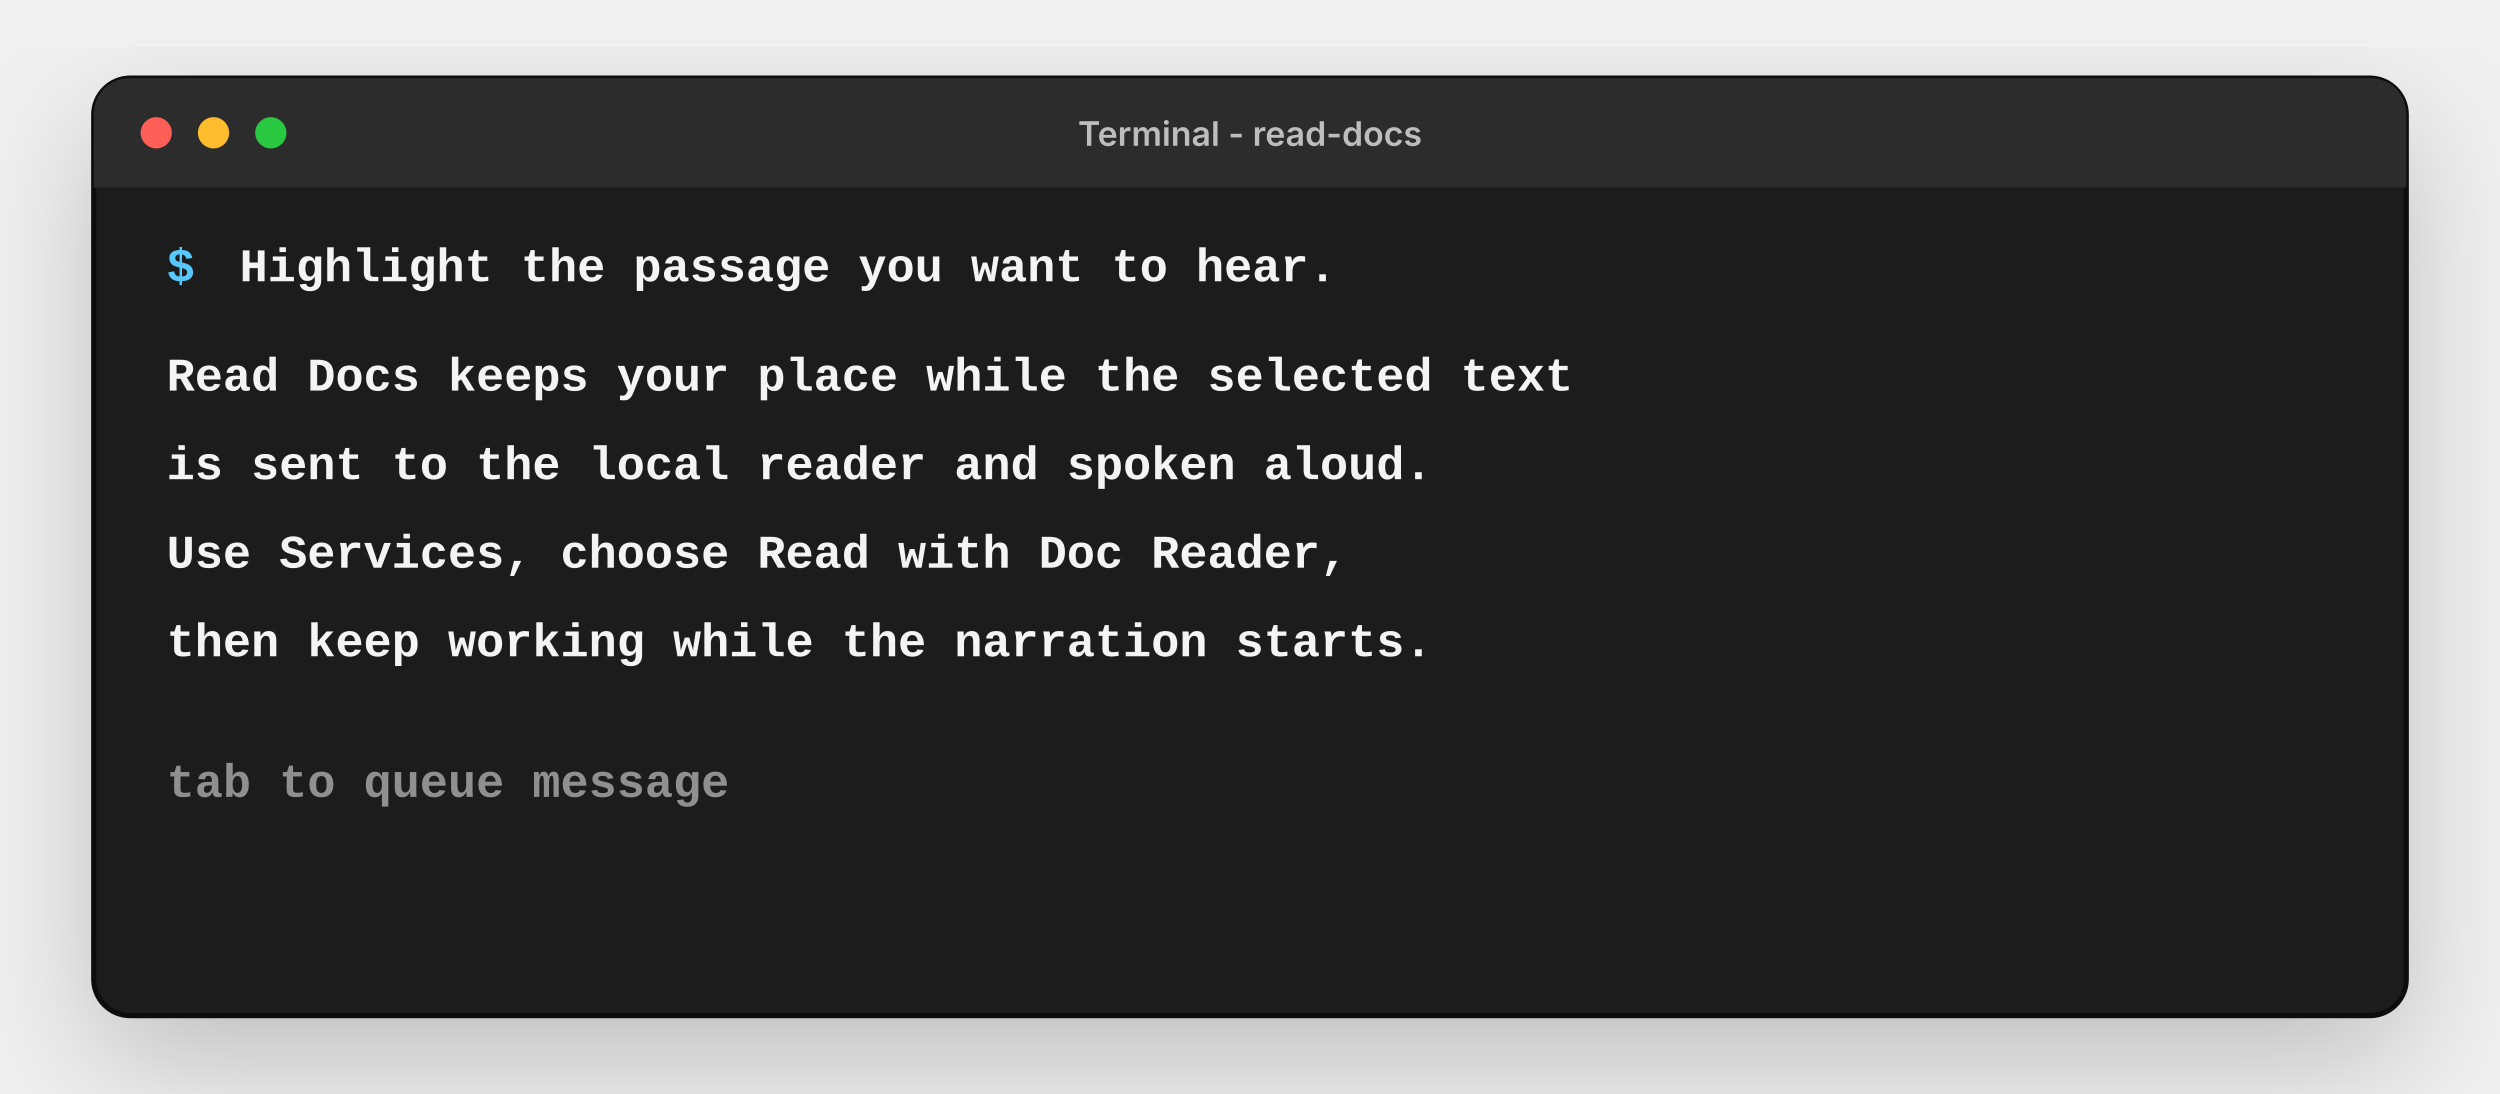
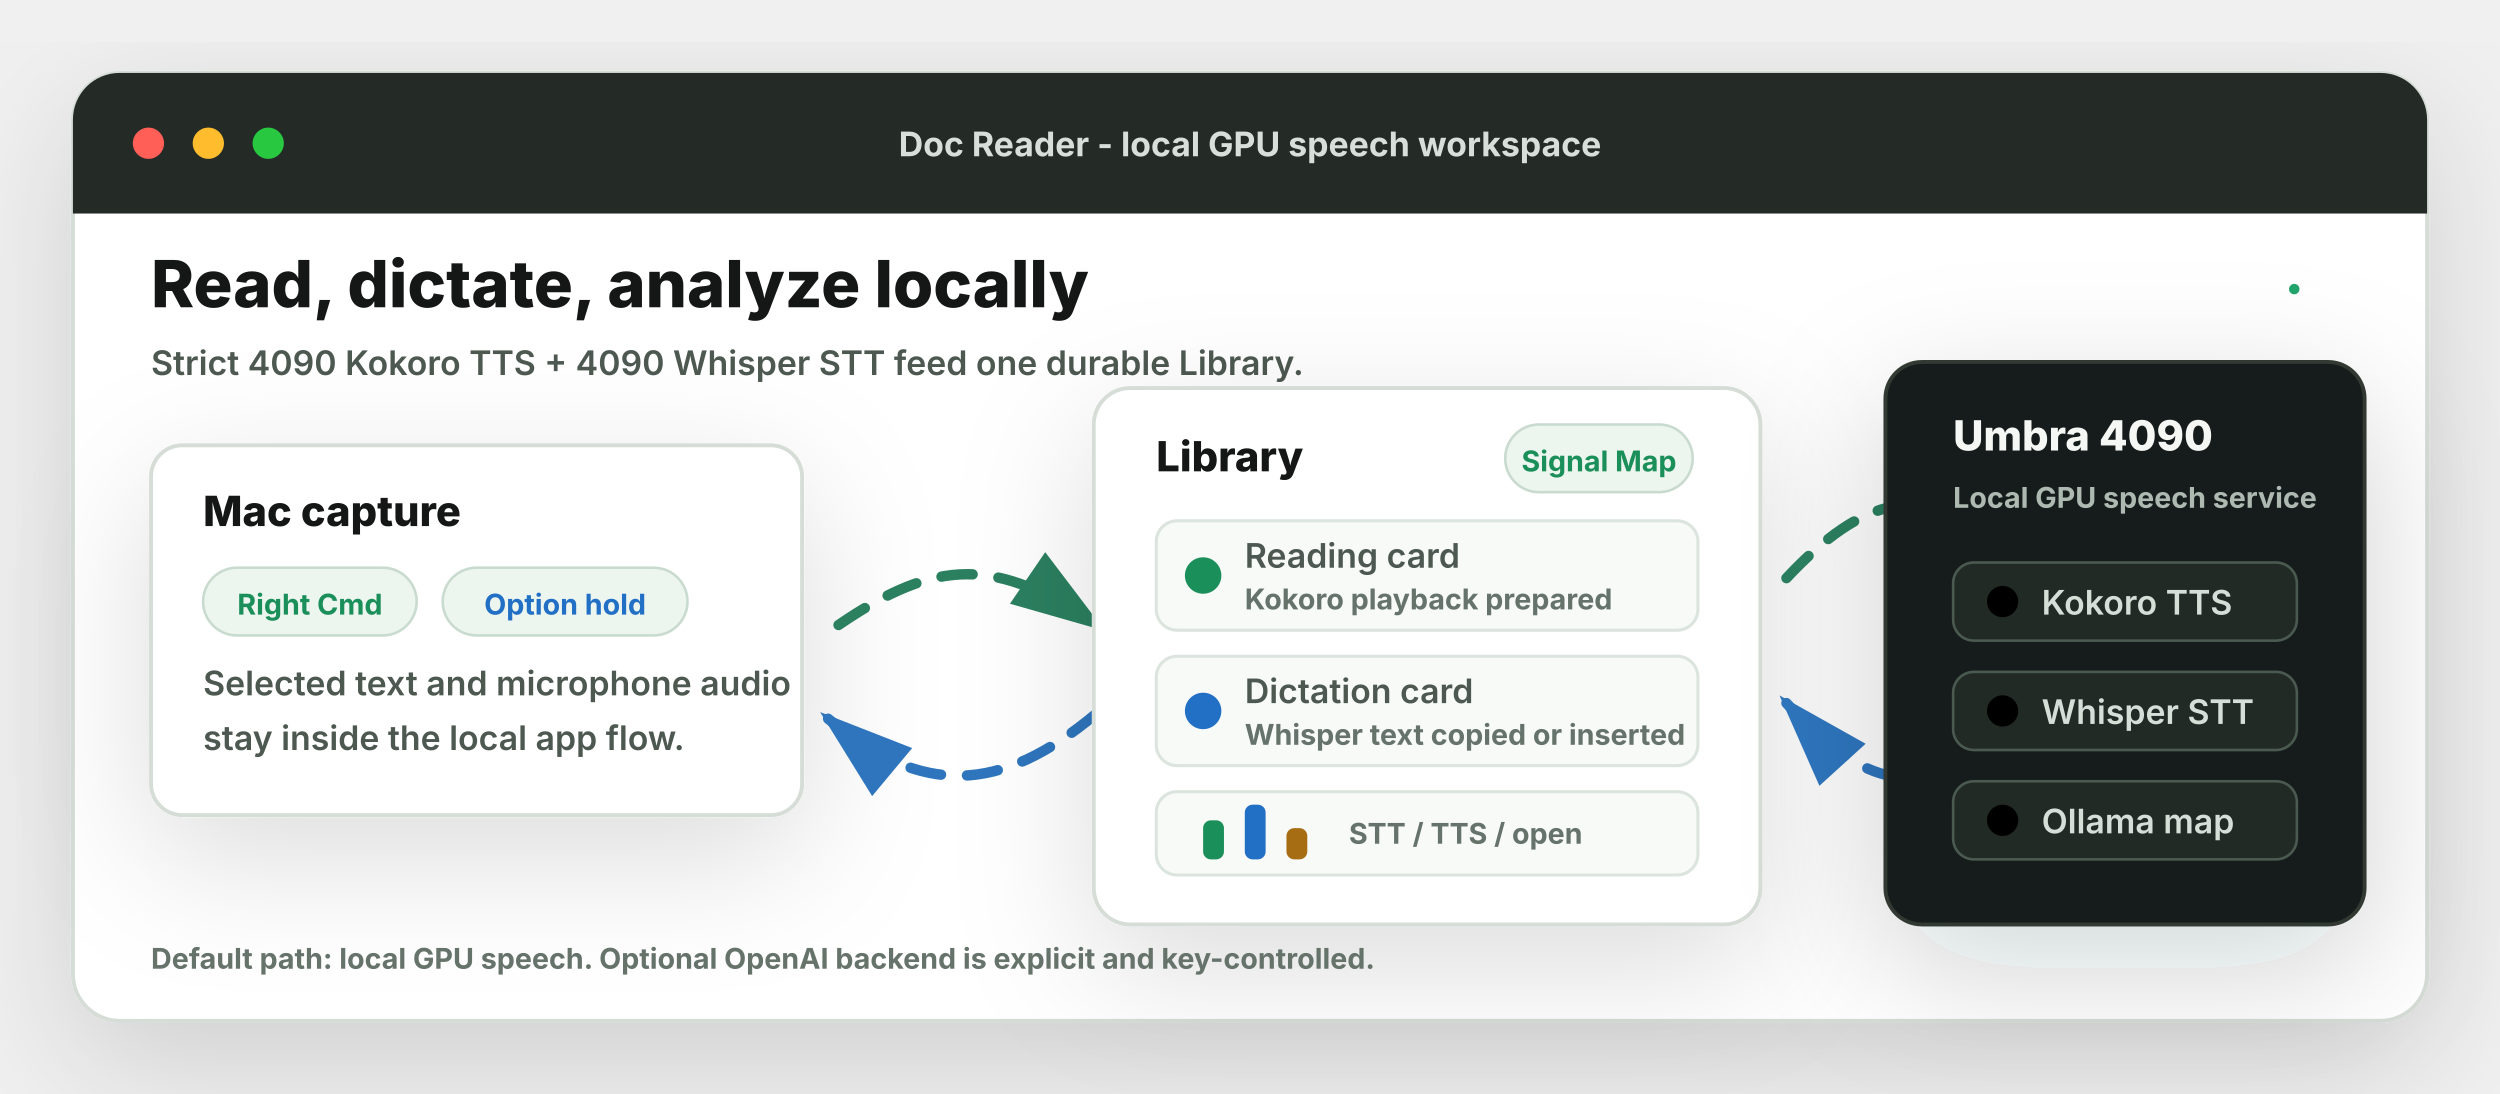
<svg xmlns="http://www.w3.org/2000/svg" viewBox="0 0 960 420" role="img" aria-labelledby="title desc">
  <style>
    svg {
-       background: #f2eee7;
-       color: #f5f5f4;
+       background: #f7f8f6;
+       color: #151716;
      font-family: ui-sans-serif, system-ui, -apple-system, BlinkMacSystemFont, "Segoe UI", sans-serif;
    }

-     .terminal {
-       fill: #1f1f1f;
-       stroke: #0b0b0b;
-       stroke-width: 2;
-       filter: drop-shadow(0 18px 24px rgb(15 18 23 / .2));
-     }
- 
-     .titlebar {
-       fill: #2c2c2c;
-     }
- 
-     .traffic-red { fill: #ff5f57; }
-     .traffic-yellow { fill: #ffbd2e; }
-     .traffic-green { fill: #28c840; }
- 
-     .title {
-       fill: #bdbdbd;
-       font-size: 13px;
-       font-weight: 600;
-       letter-spacing: 0;
-     }
- 
-     .mono {
-       font-family: SFMono-Regular, Menlo, Monaco, Consolas, "Liberation Mono", monospace;
-       letter-spacing: 0;
-     }
- 
-     .prompt {
-       fill: #56c7ff;
-       font-size: 18px;
-       font-weight: 700;
-     }
- 
-     .line {
-       fill: #f4f4f5;
-       font-size: 18px;
-       font-weight: 650;
-     }
- 
-     .dim {
-       fill: #8f8f8f;
-     }
- 
-     .select {
-       animation: selection 12s ease-in-out infinite;
-       fill: #4f4f4f;
-       opacity: 0;
-     }
- 
-     .menu,
-     .submenu {
-       animation: menu-show 12s ease-in-out infinite;
-       opacity: 0;
-     }
- 
-     .submenu {
-       animation-name: submenu-show;
-     }
- 
-     .menu-panel {
-       fill: #262626;
-       stroke: #595959;
+     .panel {
+       fill: #ffffff;
+       stroke: #d6ddd7;
+       stroke-width: 1.5;
+       filter: drop-shadow(0 16px 26px rgb(25 34 29 / .14));
+     }
+ 
+     .panel-dark {
+       fill: #191d1b;
+       stroke: #303832;
+       stroke-width: 1.5;
+       filter: drop-shadow(0 16px 26px rgb(25 34 29 / .18));
+     }
+ 
+     .bar { fill: #242a26; }
+     .dot-red { fill: #ff5f57; }
+     .dot-yellow { fill: #ffbd2e; }
+     .dot-green { fill: #28c840; }
+     .title-text { fill: #d8ded9; font-size: 13px; font-weight: 700; letter-spacing: 0; }
+     .h1 { fill: #151716; font-size: 25px; font-weight: 800; letter-spacing: 0; }
+     .h2 { fill: #151716; font-size: 16px; font-weight: 800; letter-spacing: 0; }
+     .h2-light { fill: #f4f7f4; font-size: 16px; font-weight: 800; letter-spacing: 0; }
+     .body { fill: #4d5851; font-size: 13px; font-weight: 600; letter-spacing: 0; }
+     .body-light { fill: #d6ded8; font-size: 13px; font-weight: 600; letter-spacing: 0; }
+     .small { fill: #66736b; font-size: 11px; font-weight: 700; letter-spacing: 0; }
+     .small-light { fill: #aeb9b2; font-size: 11px; font-weight: 700; letter-spacing: 0; }
+     .mono { font-family: SFMono-Regular, Menlo, Monaco, Consolas, "Liberation Mono", monospace; letter-spacing: 0; }
+     .green { fill: #1b8f5a; }
+     .blue { fill: #2270c5; }
+     .amber { fill: #a76d13; }
+     .red { fill: #c84235; }
+ 
+     .card {
+       fill: #f8faf8;
+       stroke: #dce4de;
+       stroke-width: 1.2;
+     }
+ 
+     .chip {
+       fill: #edf5ef;
+       stroke: #c9dbcf;
      stroke-width: 1;
-       filter: drop-shadow(0 10px 16px rgb(0 0 0 / .35));
-     }
- 
-     .menu-rule {
-       stroke: #565656;
+     }
+ 
+     .gpu-chip {
+       fill: #222a25;
+       stroke: #4b5a50;
      stroke-width: 1;
    }

-     .menu-text {
-       fill: #f3f3f3;
-       font-size: 12px;
-       font-weight: 560;
-       letter-spacing: 0;
-     }
- 
-     .menu-muted {
-       fill: #b8b8b8;
-     }
- 
-     .menu-icon {
+     .arrow {
      fill: none;
-       stroke: #d7d7d7;
+       stroke: #2b8060;
+       stroke-width: 4;
      stroke-linecap: round;
-       stroke-linejoin: round;
-       stroke-width: 1.5;
-     }
- 
-     .services-row {
-       animation: services-hover 12s ease-in-out infinite;
-       fill: #505050;
-       opacity: 0;
-     }
- 
-     .read-row {
-       animation: read-hover 12s ease-in-out infinite;
-       fill: #1676d2;
-       opacity: 0;
-     }
- 
-     .read-label {
-       animation: read-label 12s ease-in-out infinite;
-     }
- 
-     .status {
-       animation: status-line 12s ease-in-out infinite;
-       opacity: 0;
-     }
- 
-     .meter-bar {
-       animation: meter 12s ease-in-out infinite;
-       fill: #56c7ff;
-       opacity: 0;
-       transform-box: fill-box;
-       transform-origin: bottom;
-     }
- 
-     .tap-ring {
-       animation: tap-ring 12s ease-out infinite;
-       fill: none;
-       opacity: 0;
-       stroke: #56c7ff;
-       stroke-width: 3;
+       stroke-dasharray: 12 10;
+       animation: arrow-flow 7s linear infinite;
+     }
+ 
+     .arrow-blue {
+       stroke: #2e75bd;
+       animation-delay: -2.5s;
+     }
+ 
+     .reading-card {
+       animation: reading-pulse 10s ease-in-out infinite;
      transform-box: fill-box;
      transform-origin: center;
    }

-     @keyframes selection {
-       0%, 8%, 88%, 100% { opacity: 0; }
-       12%, 82% { opacity: .92; }
-     }
- 
-     @keyframes menu-show {
-       0%, 24%, 88%, 100% { opacity: 0; transform: translate(0, 8px); }
-       28%, 84% { opacity: 1; transform: translate(0, 0); }
-     }
- 
-     @keyframes submenu-show {
-       0%, 42%, 88%, 100% { opacity: 0; transform: translate(0, 8px); }
-       47%, 84% { opacity: 1; transform: translate(0, 0); }
-     }
- 
-     @keyframes services-hover {
-       0%, 36%, 88%, 100% { opacity: 0; }
-       41%, 84% { opacity: .88; }
-     }
- 
-     @keyframes read-hover {
-       0%, 52%, 88%, 100% { opacity: 0; }
-       58%, 82% { opacity: 1; }
-     }
- 
-     @keyframes read-label {
-       0%, 52%, 88%, 100% { fill: #f3f3f3; }
-       58%, 82% { fill: #ffffff; }
-     }
- 
-     @keyframes status-line {
-       0%, 60%, 100% { opacity: 0; transform: translateY(8px); }
-       66%, 88% { opacity: 1; transform: translateY(0); }
-     }
- 
-     @keyframes meter {
-       0%, 62%, 100% { opacity: 0; transform: scaleY(.2); }
-       68% { opacity: 1; transform: scaleY(.55); }
-       72% { opacity: 1; transform: scaleY(1); }
-       76% { opacity: 1; transform: scaleY(.35); }
-       80% { opacity: 1; transform: scaleY(.82); }
-       86% { opacity: 1; transform: scaleY(.45); }
-     }
- 
-     @keyframes tap-ring {
-       0%, 56%, 100% { opacity: 0; transform: scale(.3); }
-       60% { opacity: .95; transform: scale(.5); }
-       68% { opacity: 0; transform: scale(1.55); }
+     .dictation-card {
+       animation: dictation-pulse 10s ease-in-out infinite;
+       transform-box: fill-box;
+       transform-origin: center;
+     }
+ 
+     .gpu-light {
+       animation: gpu-light 10s ease-in-out infinite;
+     }
+ 
+     .wave {
+       fill: none;
+       stroke: #20a46b;
+       stroke-width: 4;
+       stroke-linecap: round;
+       animation: wave-draw 10s ease-in-out infinite;
+       stroke-dasharray: 140;
+       stroke-dashoffset: 140;
+     }
+ 
+     .meter-fill {
+       fill: #24b36b;
+       animation: meter-grow 10s ease-in-out infinite;
+       transform-box: fill-box;
+       transform-origin: left;
+     }
+ 
+     .recording-hud {
+       animation: hud-show 10s ease-in-out infinite;
+       opacity: 0;
+       transform: translateY(8px);
+     }
+ 
+     .signal-bar-a { animation: signal-a 10s ease-in-out infinite; transform-box: fill-box; transform-origin: bottom; }
+     .signal-bar-b { animation: signal-b 10s ease-in-out infinite; transform-box: fill-box; transform-origin: bottom; }
+     .signal-bar-c { animation: signal-c 10s ease-in-out infinite; transform-box: fill-box; transform-origin: bottom; }
+ 
+     @keyframes arrow-flow {
+       to { stroke-dashoffset: -44; }
+     }
+ 
+     @keyframes reading-pulse {
+       0%, 9%, 42%, 100% { filter: none; transform: scale(1); }
+       13%, 35% { filter: drop-shadow(0 0 12px rgb(36 179 107 / .45)); transform: scale(1.01); }
+     }
+ 
+     @keyframes dictation-pulse {
+       0%, 43%, 84%, 100% { filter: none; transform: scale(1); }
+       50%, 73% { filter: drop-shadow(0 0 12px rgb(46 117 189 / .45)); transform: scale(1.01); }
+     }
+ 
+     @keyframes gpu-light {
+       0%, 11%, 82%, 100% { fill: #4b5a50; }
+       17%, 36% { fill: #24b36b; }
+       51%, 74% { fill: #3e9df0; }
+     }
+ 
+     @keyframes wave-draw {
+       0%, 15%, 100% { stroke-dashoffset: 140; opacity: 0; }
+       22%, 38% { stroke-dashoffset: 0; opacity: 1; }
+       45% { opacity: 0; }
+     }
+ 
+     @keyframes meter-grow {
+       0%, 45%, 100% { transform: scaleX(.08); }
+       51% { transform: scaleX(.42); }
+       57% { transform: scaleX(.93); }
+       63% { transform: scaleX(.28); }
+       70% { transform: scaleX(.74); }
+       78% { transform: scaleX(.52); }
+     }
+ 
+     @keyframes hud-show {
+       0%, 43%, 86%, 100% { opacity: 0; transform: translateY(8px); }
+       49%, 78% { opacity: 1; transform: translateY(0); }
+     }
+ 
+     @keyframes signal-a {
+       0%, 78%, 100% { transform: scaleY(.35); }
+       86%, 96% { transform: scaleY(.86); }
+     }
+ 
+     @keyframes signal-b {
+       0%, 78%, 100% { transform: scaleY(.48); }
+       86%, 96% { transform: scaleY(1); }
+     }
+ 
+     @keyframes signal-c {
+       0%, 78%, 100% { transform: scaleY(.3); }
+       86%, 96% { transform: scaleY(.72); }
    }
  </style>
-   <rect class="terminal" x="36" y="30" width="888" height="360" rx="14" />
-   <path class="titlebar" d="M50 30h860c8 0 14 6 14 14v28H36V44c0-8 6-14 14-14z" />
-   <circle class="traffic-red" cx="60" cy="51" r="6" />
-   <circle class="traffic-yellow" cx="82" cy="51" r="6" />
-   <circle class="traffic-green" cx="104" cy="51" r="6" />
-   <text class="title" x="480" y="56" text-anchor="middle">Terminal - read-docs</text>
-   <rect class="select" x="58" y="127" width="622" height="30" rx="4" />
-   <rect class="select" x="58" y="161" width="590" height="30" rx="4" />
-   <rect class="select" x="58" y="195" width="548" height="30" rx="4" />
-   <rect class="select" x="58" y="229" width="594" height="30" rx="4" />
-   <text class="mono prompt" x="64" y="108">$</text>
-   <text class="mono line" x="92" y="108">Highlight the passage you want to hear.</text>
-   <text class="mono line" x="64" y="150">Read Docs keeps your place while the selected text</text>
-   <text class="mono line" x="64" y="184">is sent to the local reader and spoken aloud.</text>
-   <text class="mono line" x="64" y="218">Use Services, choose Read with Doc Reader,</text>
-   <text class="mono line" x="64" y="252">then keep working while the narration starts.</text>
-   <text class="mono line dim" x="64" y="306">tab to queue message</text>
-   <g class="menu">
-     <rect class="menu-panel" x="498" y="52" width="190" height="318" rx="9" />
-     <text class="menu-text" x="514" y="76">Open man Page</text>
-     <text class="menu-text" x="514" y="101">Search man Page Index</text>
-     <line class="menu-rule" x1="512" y1="116" x2="674" y2="116" />
-     <text class="menu-text" x="514" y="140">Look Up "passage"</text>
-     <text class="menu-text" x="514" y="165">Search with Google</text>
-     <line class="menu-rule" x1="512" y1="180" x2="674" y2="180" />
-     <text class="menu-text" x="534" y="204">Copy</text>
-     <text class="menu-text" x="534" y="229">Paste</text>
-     <line class="menu-rule" x1="512" y1="244" x2="674" y2="244" />
-     <text class="menu-text" x="514" y="268">Show Writing Tools</text>
-     <text class="menu-text" x="534" y="293">Proofread</text>
-     <text class="menu-text" x="534" y="318">Rewrite</text>
-     <line class="menu-rule" x1="512" y1="333" x2="674" y2="333" />
-     <rect class="services-row" x="506" y="338" width="174" height="24" rx="6" />
-     <text class="menu-text" x="534" y="355">Services</text>
-     <text class="menu-text" x="660" y="355">&gt;</text>
-     <path class="menu-icon" d="M516 195h8v8h-8zM520 192v14M514 199h12" />
-     <path class="menu-icon" d="M516 219h8v8h-8zM514 222h12" />
-     <path class="menu-icon" d="M515 285l4 4 8-9" />
-     <path class="menu-icon" d="M515 309c3-6 11-6 14 0M516 316h12" />
-     <path class="menu-icon" d="M515 346l5-5 5 5-5 5zM526 349h5" />
+   <defs>
+     <marker id="arrowhead" markerWidth="10" markerHeight="10" refX="8" refY="3" orient="auto" markerUnits="strokeWidth">
+       <path d="M0,0 L0,6 L9,3 z" fill="#2b8060" />
+     </marker>
+     <marker id="arrowhead-blue" markerWidth="10" markerHeight="10" refX="8" refY="3" orient="auto" markerUnits="strokeWidth">
+       <path d="M0,0 L0,6 L9,3 z" fill="#2e75bd" />
+     </marker>
+   </defs>
+   <rect class="panel" x="28" y="28" width="904" height="364" rx="18" />
+   <path class="bar" d="M46 28h868c10 0 18 8 18 18v36H28V46c0-10 8-18 18-18z" />
+   <circle class="dot-red" cx="57" cy="55" r="6" />
+   <circle class="dot-yellow" cx="80" cy="55" r="6" />
+   <circle class="dot-green" cx="103" cy="55" r="6" />
+   <text class="title-text" x="480" y="60" text-anchor="middle">Doc Reader - local GPU speech workspace</text>
+   <text class="h1" x="58" y="118">Read, dictate, analyze locally</text>
+   <text class="body" x="58" y="144">Strict 4090 Kokoro TTS + 4090 Whisper STT feed one durable Library.</text>
+   <rect class="panel" x="58" y="171" width="250" height="142" rx="12" />
+   <text class="h2" x="78" y="202">Mac capture</text>
+   <rect class="chip" x="78" y="218" width="82" height="26" rx="13" />
+   <text class="small green" x="119" y="236" text-anchor="middle">Right Cmd</text>
+   <rect class="chip" x="170" y="218" width="94" height="26" rx="13" />
+   <text class="small blue" x="217" y="236" text-anchor="middle">Option hold</text>
+   <text class="body" x="78" y="267">Selected text and microphone audio</text>
+   <text class="body" x="78" y="288">stay inside the local app flow.</text>
+   <g class="recording-hud">
+     <rect class="panel-dark" x="72" y="327" width="242" height="50" rx="12" />
+     <circle class="dot-red" cx="93" cy="346" r="5" />
+     <text class="small-light" x="107" y="350">DocReader recording...</text>
+     <circle cx="290" cy="346" r="11" fill="#2c3430" stroke="#59645d" />
+     <text class="small-light" x="290" y="350" text-anchor="middle">x</text>
+     <rect x="92" y="361" width="190" height="5" rx="2.5" fill="#5b655f" />
+     <rect class="meter-fill" x="92" y="361" width="190" height="5" rx="2.5" />
  </g>
-   <g class="submenu">
-     <rect class="menu-panel" x="682" y="222" width="238" height="160" rx="9" />
-     <text class="menu-text" x="696" y="247">Add to Music as a Spoken Track</text>
-     <text class="menu-text" x="696" y="272">Open</text>
-     <text class="menu-text" x="696" y="297">Open Link in VOX</text>
-     <text class="menu-text" x="696" y="322">Open man Page in Terminal</text>
-     <rect class="read-row" x="688" y="331" width="226" height="24" rx="6" />
-     <text class="menu-text read-label" x="696" y="348">Read with Doc Reader</text>
-     <text class="menu-text" x="696" y="366">Search man Page Index in Terminal</text>
+   <path class="arrow" d="M322 240 C360 214 383 214 421 240" marker-end="url(#arrowhead)" />
+   <path class="arrow arrow-blue" d="M421 274 C384 305 354 306 318 276" marker-end="url(#arrowhead-blue)" />
+   <rect class="panel" x="420" y="149" width="256" height="206" rx="14" />
+   <text class="h2" x="444" y="181">Library</text>
+   <rect class="chip" x="578" y="163" width="72" height="26" rx="13" />
+   <text class="small green" x="614" y="181" text-anchor="middle">Signal Map</text>
+   <g class="reading-card">
+     <rect class="card" x="444" y="200" width="208" height="42" rx="8" />
+     <circle class="green" cx="462" cy="221" r="7" />
+     <text class="body" x="478" y="218">Reading card</text>
+     <text class="small" x="478" y="234">Kokoro playback prepared</text>
  </g>
-   <circle class="tap-ring" cx="802" cy="343" r="18" />
-   <g class="status">
-     <text class="mono prompt" x="64" y="350">$</text>
-     <text class="mono line" x="92" y="350">read-docs is reading aloud...</text>
-     <rect class="meter-bar" x="404" y="336" width="5" height="22" rx="2" />
-     <rect class="meter-bar" x="414" y="326" width="5" height="32" rx="2" />
-     <rect class="meter-bar" x="424" y="333" width="5" height="25" rx="2" />
-     <rect class="meter-bar" x="434" y="320" width="5" height="38" rx="2" />
-     <rect class="meter-bar" x="444" y="331" width="5" height="27" rx="2" />
+   <g class="dictation-card">
+     <rect class="card" x="444" y="252" width="208" height="42" rx="8" />
+     <circle class="blue" cx="462" cy="273" r="7" />
+     <text class="body" x="478" y="270">Dictation card</text>
+     <text class="small" x="478" y="286">Whisper text copied or inserted</text>
  </g>
+   <rect class="card" x="444" y="304" width="208" height="32" rx="8" />
+   <rect class="signal-bar-a green" x="462" y="315" width="8" height="15" rx="3" />
+   <rect class="signal-bar-b blue" x="478" y="309" width="8" height="21" rx="3" />
+   <rect class="signal-bar-c amber" x="494" y="318" width="8" height="12" rx="3" />
+   <text class="small" x="518" y="324">STT / TTS / open</text>
+   <path class="arrow" d="M686 222 C716 190 738 186 768 206" marker-end="url(#arrowhead)" />
+   <path class="arrow arrow-blue" d="M768 282 C738 308 716 303 686 270" marker-end="url(#arrowhead-blue)" />
+   <rect class="panel-dark" x="724" y="139" width="184" height="216" rx="14" />
+   <text class="h2-light" x="750" y="173">Umbra 4090</text>
+   <text class="small-light" x="750" y="195">Local GPU speech service</text>
+   <rect class="gpu-chip" x="750" y="216" width="132" height="30" rx="8" />
+   <circle class="gpu-light" cx="769" cy="231" r="6" />
+   <text class="body-light" x="784" y="236">Kokoro TTS</text>
+   <rect class="gpu-chip" x="750" y="258" width="132" height="30" rx="8" />
+   <circle class="gpu-light" cx="769" cy="273" r="6" />
+   <text class="body-light" x="784" y="278">Whisper STT</text>
+   <rect class="gpu-chip" x="750" y="300" width="132" height="30" rx="8" />
+   <circle class="gpu-light" cx="769" cy="315" r="6" />
+   <text class="body-light" x="784" y="320">Ollama map</text>
+   <path class="wave" d="M764 111c14-20 25 20 39 0s25 20 39 0 25 20 39 0" />
+   <text class="small" x="58" y="372">Default path: local GPU speech. Optional OpenAI backend is explicit and key-controlled.</text>
</svg>
